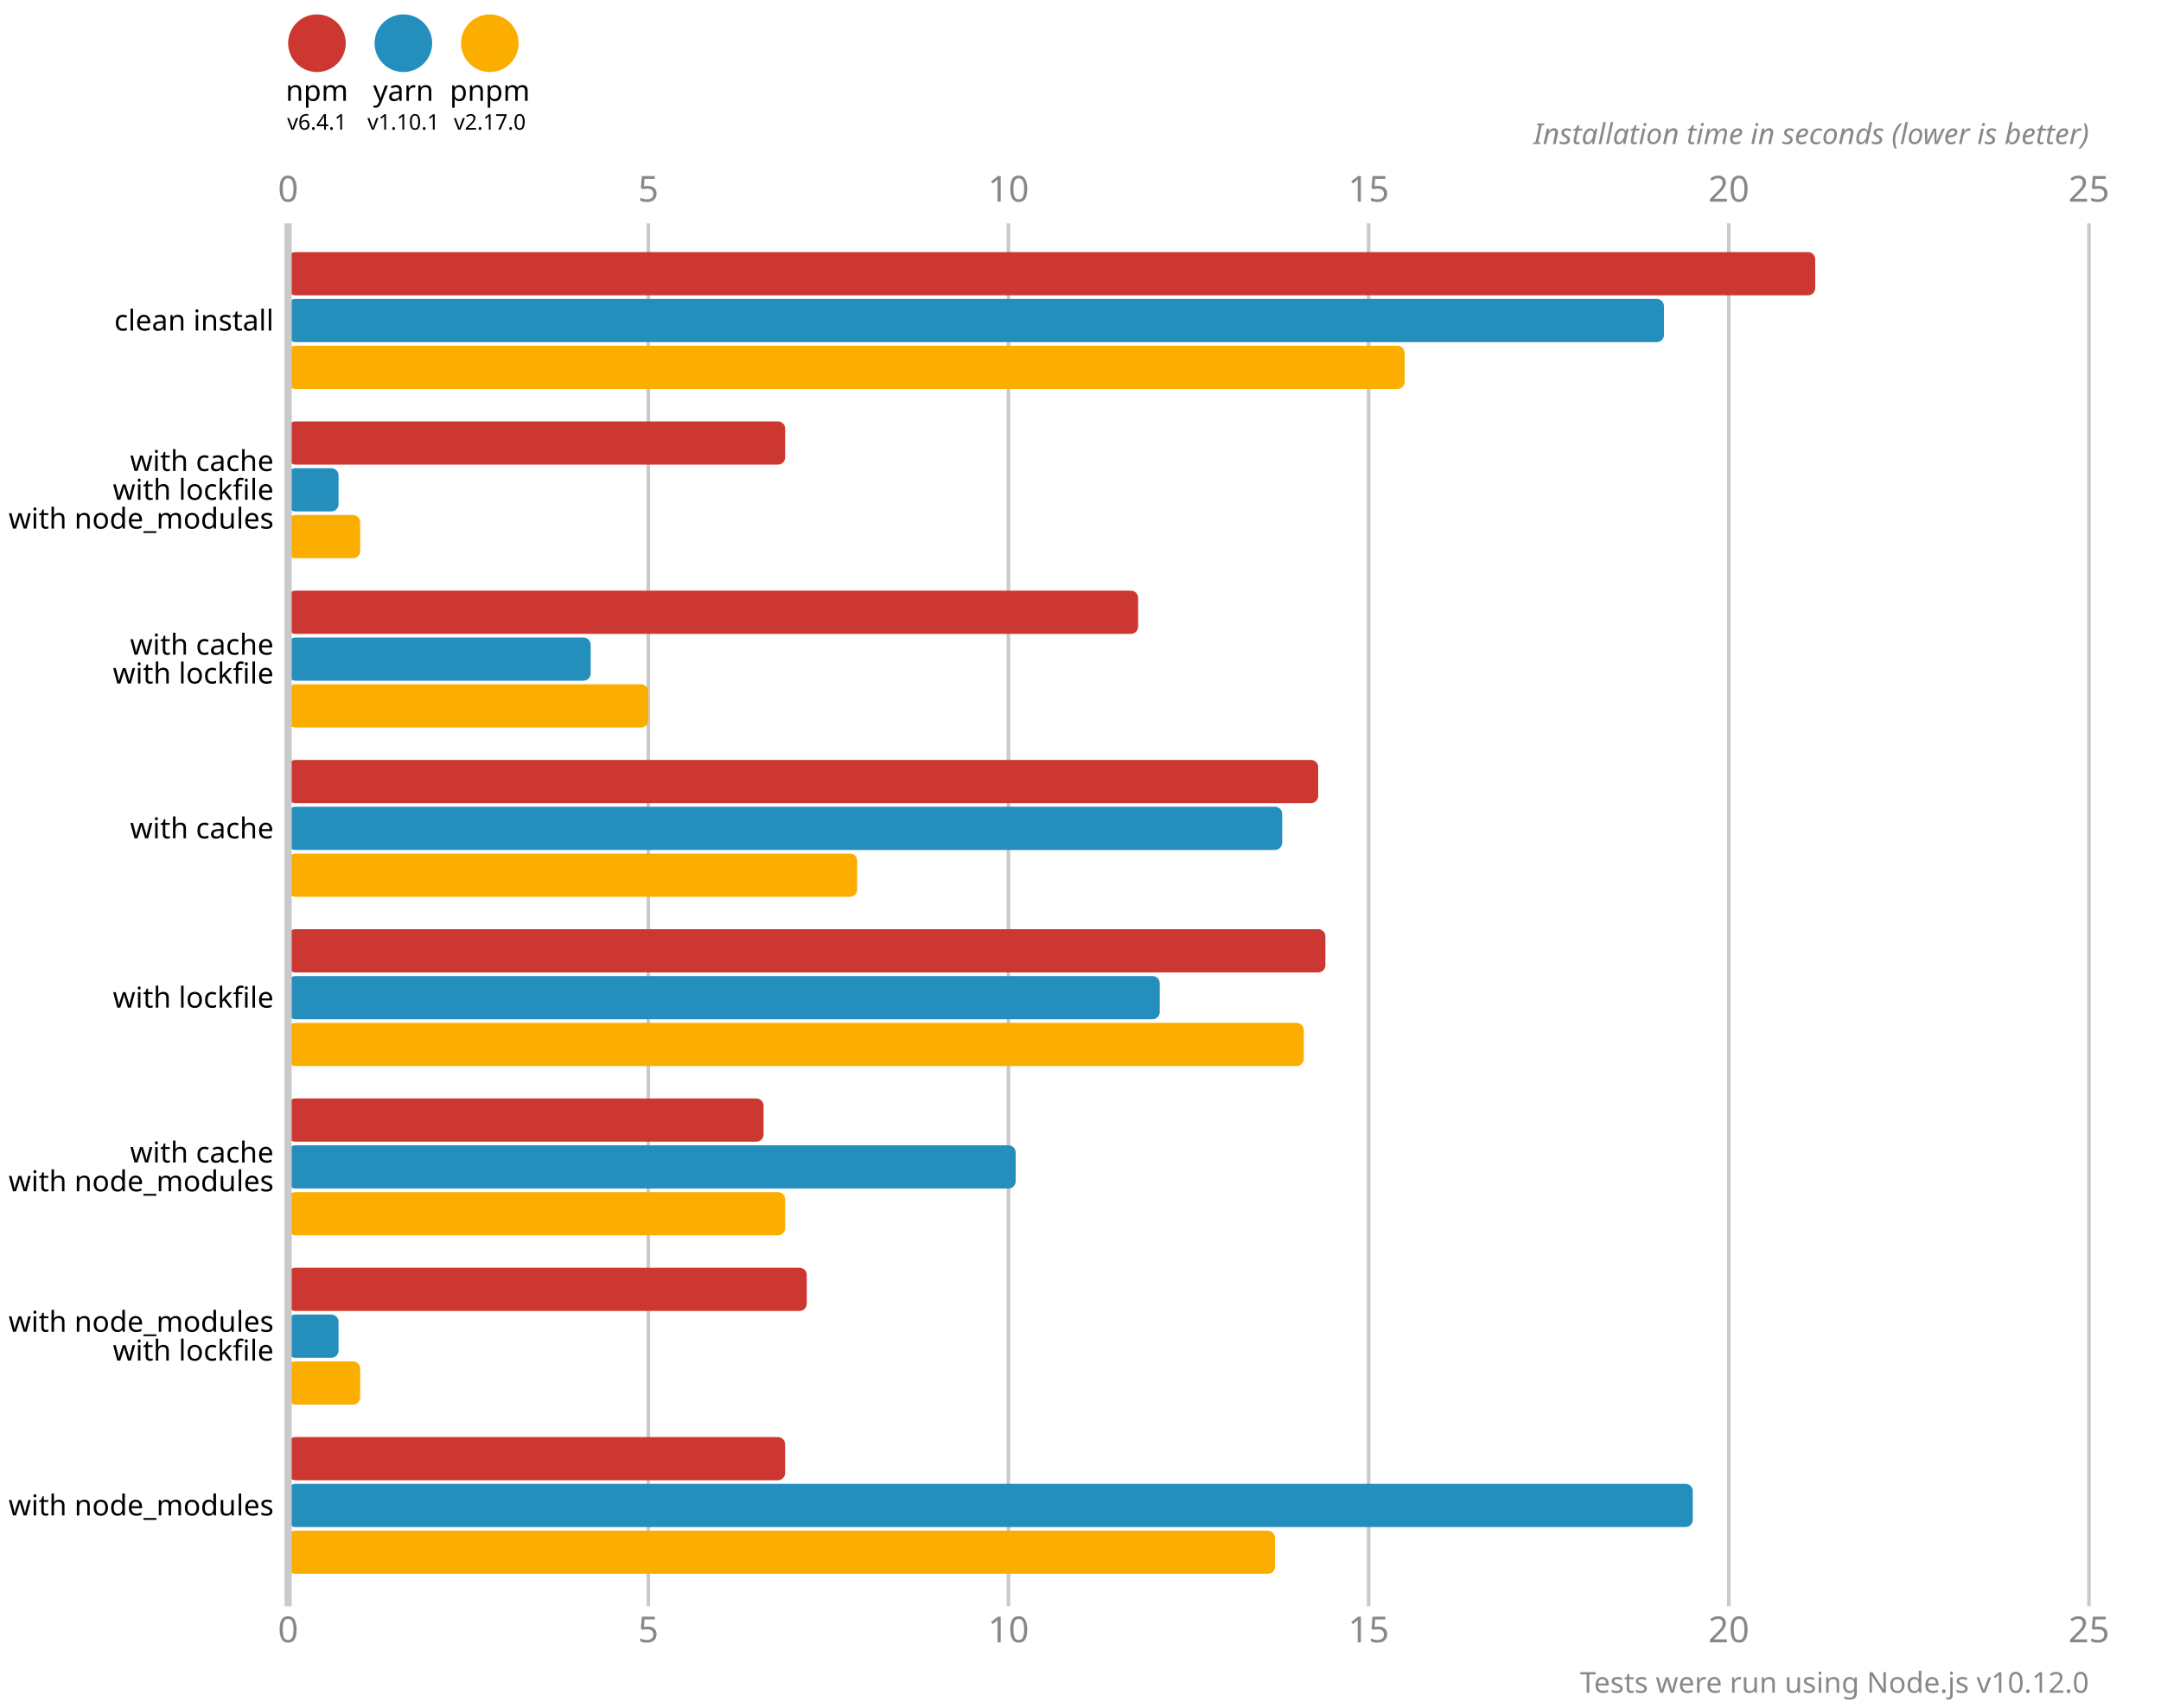
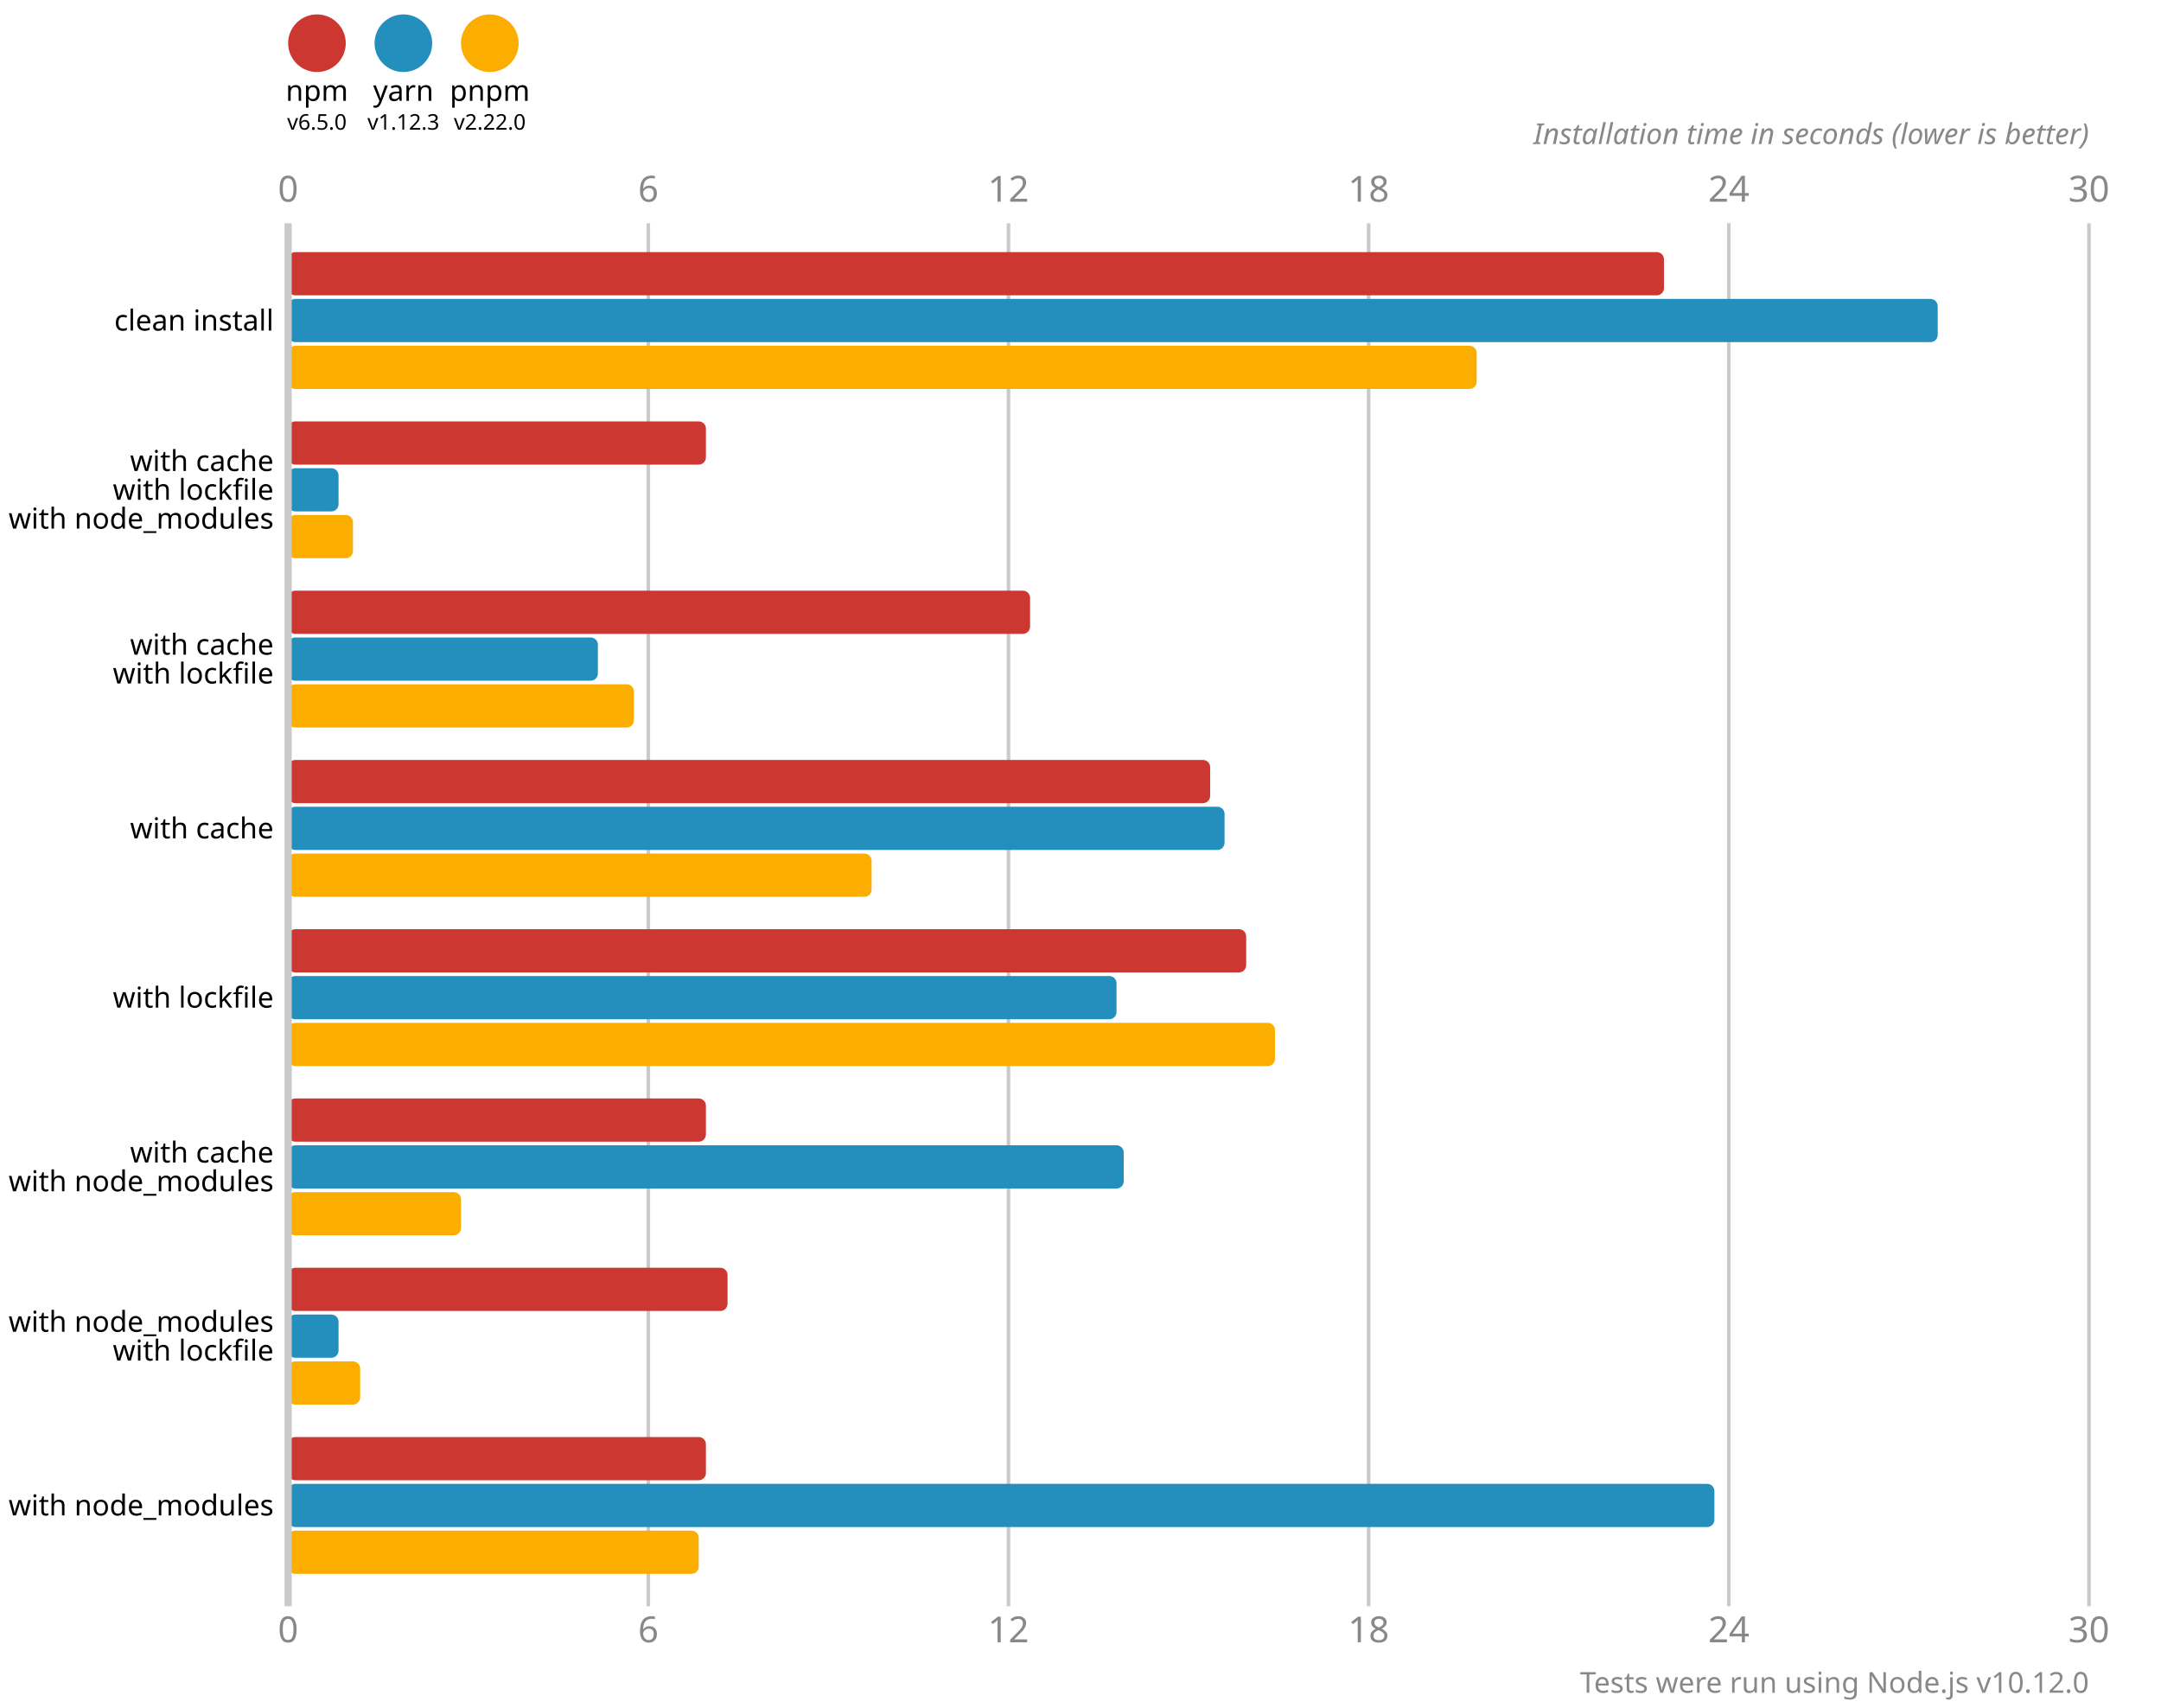
<svg xmlns="http://www.w3.org/2000/svg" version="1.1" viewBox="0 0 300 237">
  <style>
    .font { font-family: sans-serif; }
    .s3 { font-size: 3px; }
    .s4 { font-size: 4px; }
    .s5 { font-size: 5px; }
    .line { stroke: #cacaca; }
    .width { stroke-width: 0.5; }
    .text { fill: #888; }
  </style>
  <circle cx="44" cy="6" r="4" fill="#cd3731" />
  <text x="44" y="14" class="font s4" text-anchor="middle">npm</text>
-   <text x="44" y="18" class="font s3" text-anchor="middle">v6.4.1</text>
+   <text x="44" y="18" class="font s3" text-anchor="middle">v6.5.0</text>
  <circle cx="56" cy="6" r="4" fill="#248ebd" />
  <text x="56" y="14" class="font s4" text-anchor="middle">yarn</text>
-   <text x="56" y="18" class="font s3" text-anchor="middle">v1.10.1</text>
+   <text x="56" y="18" class="font s3" text-anchor="middle">v1.12.3</text>
  <circle cx="68" cy="6" r="4" fill="#fbae00" />
  <text x="68" y="14" class="font s4" text-anchor="middle">pnpm</text>
-   <text x="68" y="18" class="font s3" text-anchor="middle">v2.17.0</text>
+   <text x="68" y="18" class="font s3" text-anchor="middle">v2.22.0</text>
  <text x="40" y="28" class="font s5 text" text-anchor="middle">0</text>
  <text x="40" y="228" class="font s5 text" text-anchor="middle">0</text>
  <line x1="90" y1="31" x2="90" y2="223" class="line width" />
-   <text x="90" y="28" class="font s5 text" text-anchor="middle">5</text>
-   <text x="90" y="228" class="font s5 text" text-anchor="middle">5</text>
+   <text x="90" y="28" class="font s5 text" text-anchor="middle">6</text>
+   <text x="90" y="228" class="font s5 text" text-anchor="middle">6</text>
  <line x1="140" y1="31" x2="140" y2="223" class="line width" />
-   <text x="140" y="28" class="font s5 text" text-anchor="middle">10</text>
-   <text x="140" y="228" class="font s5 text" text-anchor="middle">10</text>
+   <text x="140" y="28" class="font s5 text" text-anchor="middle">12</text>
+   <text x="140" y="228" class="font s5 text" text-anchor="middle">12</text>
  <line x1="190" y1="31" x2="190" y2="223" class="line width" />
-   <text x="190" y="28" class="font s5 text" text-anchor="middle">15</text>
-   <text x="190" y="228" class="font s5 text" text-anchor="middle">15</text>
+   <text x="190" y="28" class="font s5 text" text-anchor="middle">18</text>
+   <text x="190" y="228" class="font s5 text" text-anchor="middle">18</text>
  <line x1="240" y1="31" x2="240" y2="223" class="line width" />
-   <text x="240" y="28" class="font s5 text" text-anchor="middle">20</text>
-   <text x="240" y="228" class="font s5 text" text-anchor="middle">20</text>
+   <text x="240" y="28" class="font s5 text" text-anchor="middle">24</text>
+   <text x="240" y="228" class="font s5 text" text-anchor="middle">24</text>
  <line x1="290" y1="31" x2="290" y2="223" class="line width" />
-   <text x="290" y="28" class="font s5 text" text-anchor="middle">25</text>
-   <text x="290" y="228" class="font s5 text" text-anchor="middle">25</text>
+   <text x="290" y="28" class="font s5 text" text-anchor="middle">30</text>
+   <text x="290" y="228" class="font s5 text" text-anchor="middle">30</text>
  <text x="290" y="20" class="font s4 text" font-style="italic" text-anchor="end">Installation time in seconds (lower is better)</text>
-   <rect x="40" y="35" width="212" height="6" fill="#cd3731" rx="1" ry="1" />
-   <rect x="40" y="41.5" width="191" height="6" fill="#248ebd" rx="1" ry="1" />
-   <rect x="40" y="48" width="155" height="6" fill="#fbae00" rx="1" ry="1" />
-   <rect x="40" y="58.5" width="69" height="6" fill="#cd3731" rx="1" ry="1" />
+   <rect x="40" y="35" width="191" height="6" fill="#cd3731" rx="1" ry="1" />
+   <rect x="40" y="41.5" width="229" height="6" fill="#248ebd" rx="1" ry="1" />
+   <rect x="40" y="48" width="165" height="6" fill="#fbae00" rx="1" ry="1" />
+   <rect x="40" y="58.5" width="58" height="6" fill="#cd3731" rx="1" ry="1" />
  <rect x="40" y="65" width="7" height="6" fill="#248ebd" rx="1" ry="1" />
-   <rect x="40" y="71.5" width="10" height="6" fill="#fbae00" rx="1" ry="1" />
-   <rect x="40" y="82" width="118" height="6" fill="#cd3731" rx="1" ry="1" />
-   <rect x="40" y="88.5" width="42" height="6" fill="#248ebd" rx="1" ry="1" />
-   <rect x="40" y="95" width="50" height="6" fill="#fbae00" rx="1" ry="1" />
-   <rect x="40" y="105.5" width="143" height="6" fill="#cd3731" rx="1" ry="1" />
-   <rect x="40" y="112" width="138" height="6" fill="#248ebd" rx="1" ry="1" />
-   <rect x="40" y="118.5" width="79" height="6" fill="#fbae00" rx="1" ry="1" />
-   <rect x="40" y="129" width="144" height="6" fill="#cd3731" rx="1" ry="1" />
-   <rect x="40" y="135.5" width="121" height="6" fill="#248ebd" rx="1" ry="1" />
-   <rect x="40" y="142" width="141" height="6" fill="#fbae00" rx="1" ry="1" />
-   <rect x="40" y="152.5" width="66" height="6" fill="#cd3731" rx="1" ry="1" />
-   <rect x="40" y="159" width="101" height="6" fill="#248ebd" rx="1" ry="1" />
-   <rect x="40" y="165.5" width="69" height="6" fill="#fbae00" rx="1" ry="1" />
-   <rect x="40" y="176" width="72" height="6" fill="#cd3731" rx="1" ry="1" />
+   <rect x="40" y="71.5" width="9" height="6" fill="#fbae00" rx="1" ry="1" />
+   <rect x="40" y="82" width="103" height="6" fill="#cd3731" rx="1" ry="1" />
+   <rect x="40" y="88.5" width="43" height="6" fill="#248ebd" rx="1" ry="1" />
+   <rect x="40" y="95" width="48" height="6" fill="#fbae00" rx="1" ry="1" />
+   <rect x="40" y="105.5" width="128" height="6" fill="#cd3731" rx="1" ry="1" />
+   <rect x="40" y="112" width="130" height="6" fill="#248ebd" rx="1" ry="1" />
+   <rect x="40" y="118.5" width="81" height="6" fill="#fbae00" rx="1" ry="1" />
+   <rect x="40" y="129" width="133" height="6" fill="#cd3731" rx="1" ry="1" />
+   <rect x="40" y="135.5" width="115" height="6" fill="#248ebd" rx="1" ry="1" />
+   <rect x="40" y="142" width="137" height="6" fill="#fbae00" rx="1" ry="1" />
+   <rect x="40" y="152.5" width="58" height="6" fill="#cd3731" rx="1" ry="1" />
+   <rect x="40" y="159" width="116" height="6" fill="#248ebd" rx="1" ry="1" />
+   <rect x="40" y="165.5" width="24" height="6" fill="#fbae00" rx="1" ry="1" />
+   <rect x="40" y="176" width="61" height="6" fill="#cd3731" rx="1" ry="1" />
  <rect x="40" y="182.5" width="7" height="6" fill="#248ebd" rx="1" ry="1" />
  <rect x="40" y="189" width="10" height="6" fill="#fbae00" rx="1" ry="1" />
-   <rect x="40" y="199.5" width="69" height="6" fill="#cd3731" rx="1" ry="1" />
-   <rect x="40" y="206" width="195" height="6" fill="#248ebd" rx="1" ry="1" />
-   <rect x="40" y="212.5" width="137" height="6" fill="#fbae00" rx="1" ry="1" />
+   <rect x="40" y="199.5" width="58" height="6" fill="#cd3731" rx="1" ry="1" />
+   <rect x="40" y="206" width="198" height="6" fill="#248ebd" rx="1" ry="1" />
+   <rect x="40" y="212.5" width="57" height="6" fill="#fbae00" rx="1" ry="1" />
  <line x1="40" y1="31" x2="40" y2="223" class="line" />
  <text x="38" y="44.5" class="font s4" dominant-baseline="middle" text-anchor="end">clean install</text>
  <text x="38" y="64" class="font s4" dominant-baseline="middle" text-anchor="end">with cache</text>
  <text x="38" y="68" class="font s4" dominant-baseline="middle" text-anchor="end">with lockfile</text>
  <text x="38" y="72" class="font s4" dominant-baseline="middle" text-anchor="end">with node_modules</text>
  <text x="38" y="89.5" class="font s4" dominant-baseline="middle" text-anchor="end">with cache</text>
  <text x="38" y="93.5" class="font s4" dominant-baseline="middle" text-anchor="end">with lockfile</text>
  <text x="38" y="115" class="font s4" dominant-baseline="middle" text-anchor="end">with cache</text>
  <text x="38" y="138.5" class="font s4" dominant-baseline="middle" text-anchor="end">with lockfile</text>
  <text x="38" y="160" class="font s4" dominant-baseline="middle" text-anchor="end">with cache</text>
  <text x="38" y="164" class="font s4" dominant-baseline="middle" text-anchor="end">with node_modules</text>
  <text x="38" y="183.5" class="font s4" dominant-baseline="middle" text-anchor="end">with node_modules</text>
  <text x="38" y="187.5" class="font s4" dominant-baseline="middle" text-anchor="end">with lockfile</text>
  <text x="38" y="209" class="font s4" dominant-baseline="middle" text-anchor="end">with node_modules</text>
  <text x="290" y="235" class="font s4 text" text-anchor="end">Tests were run using Node.js v10.12.0</text>
</svg>
